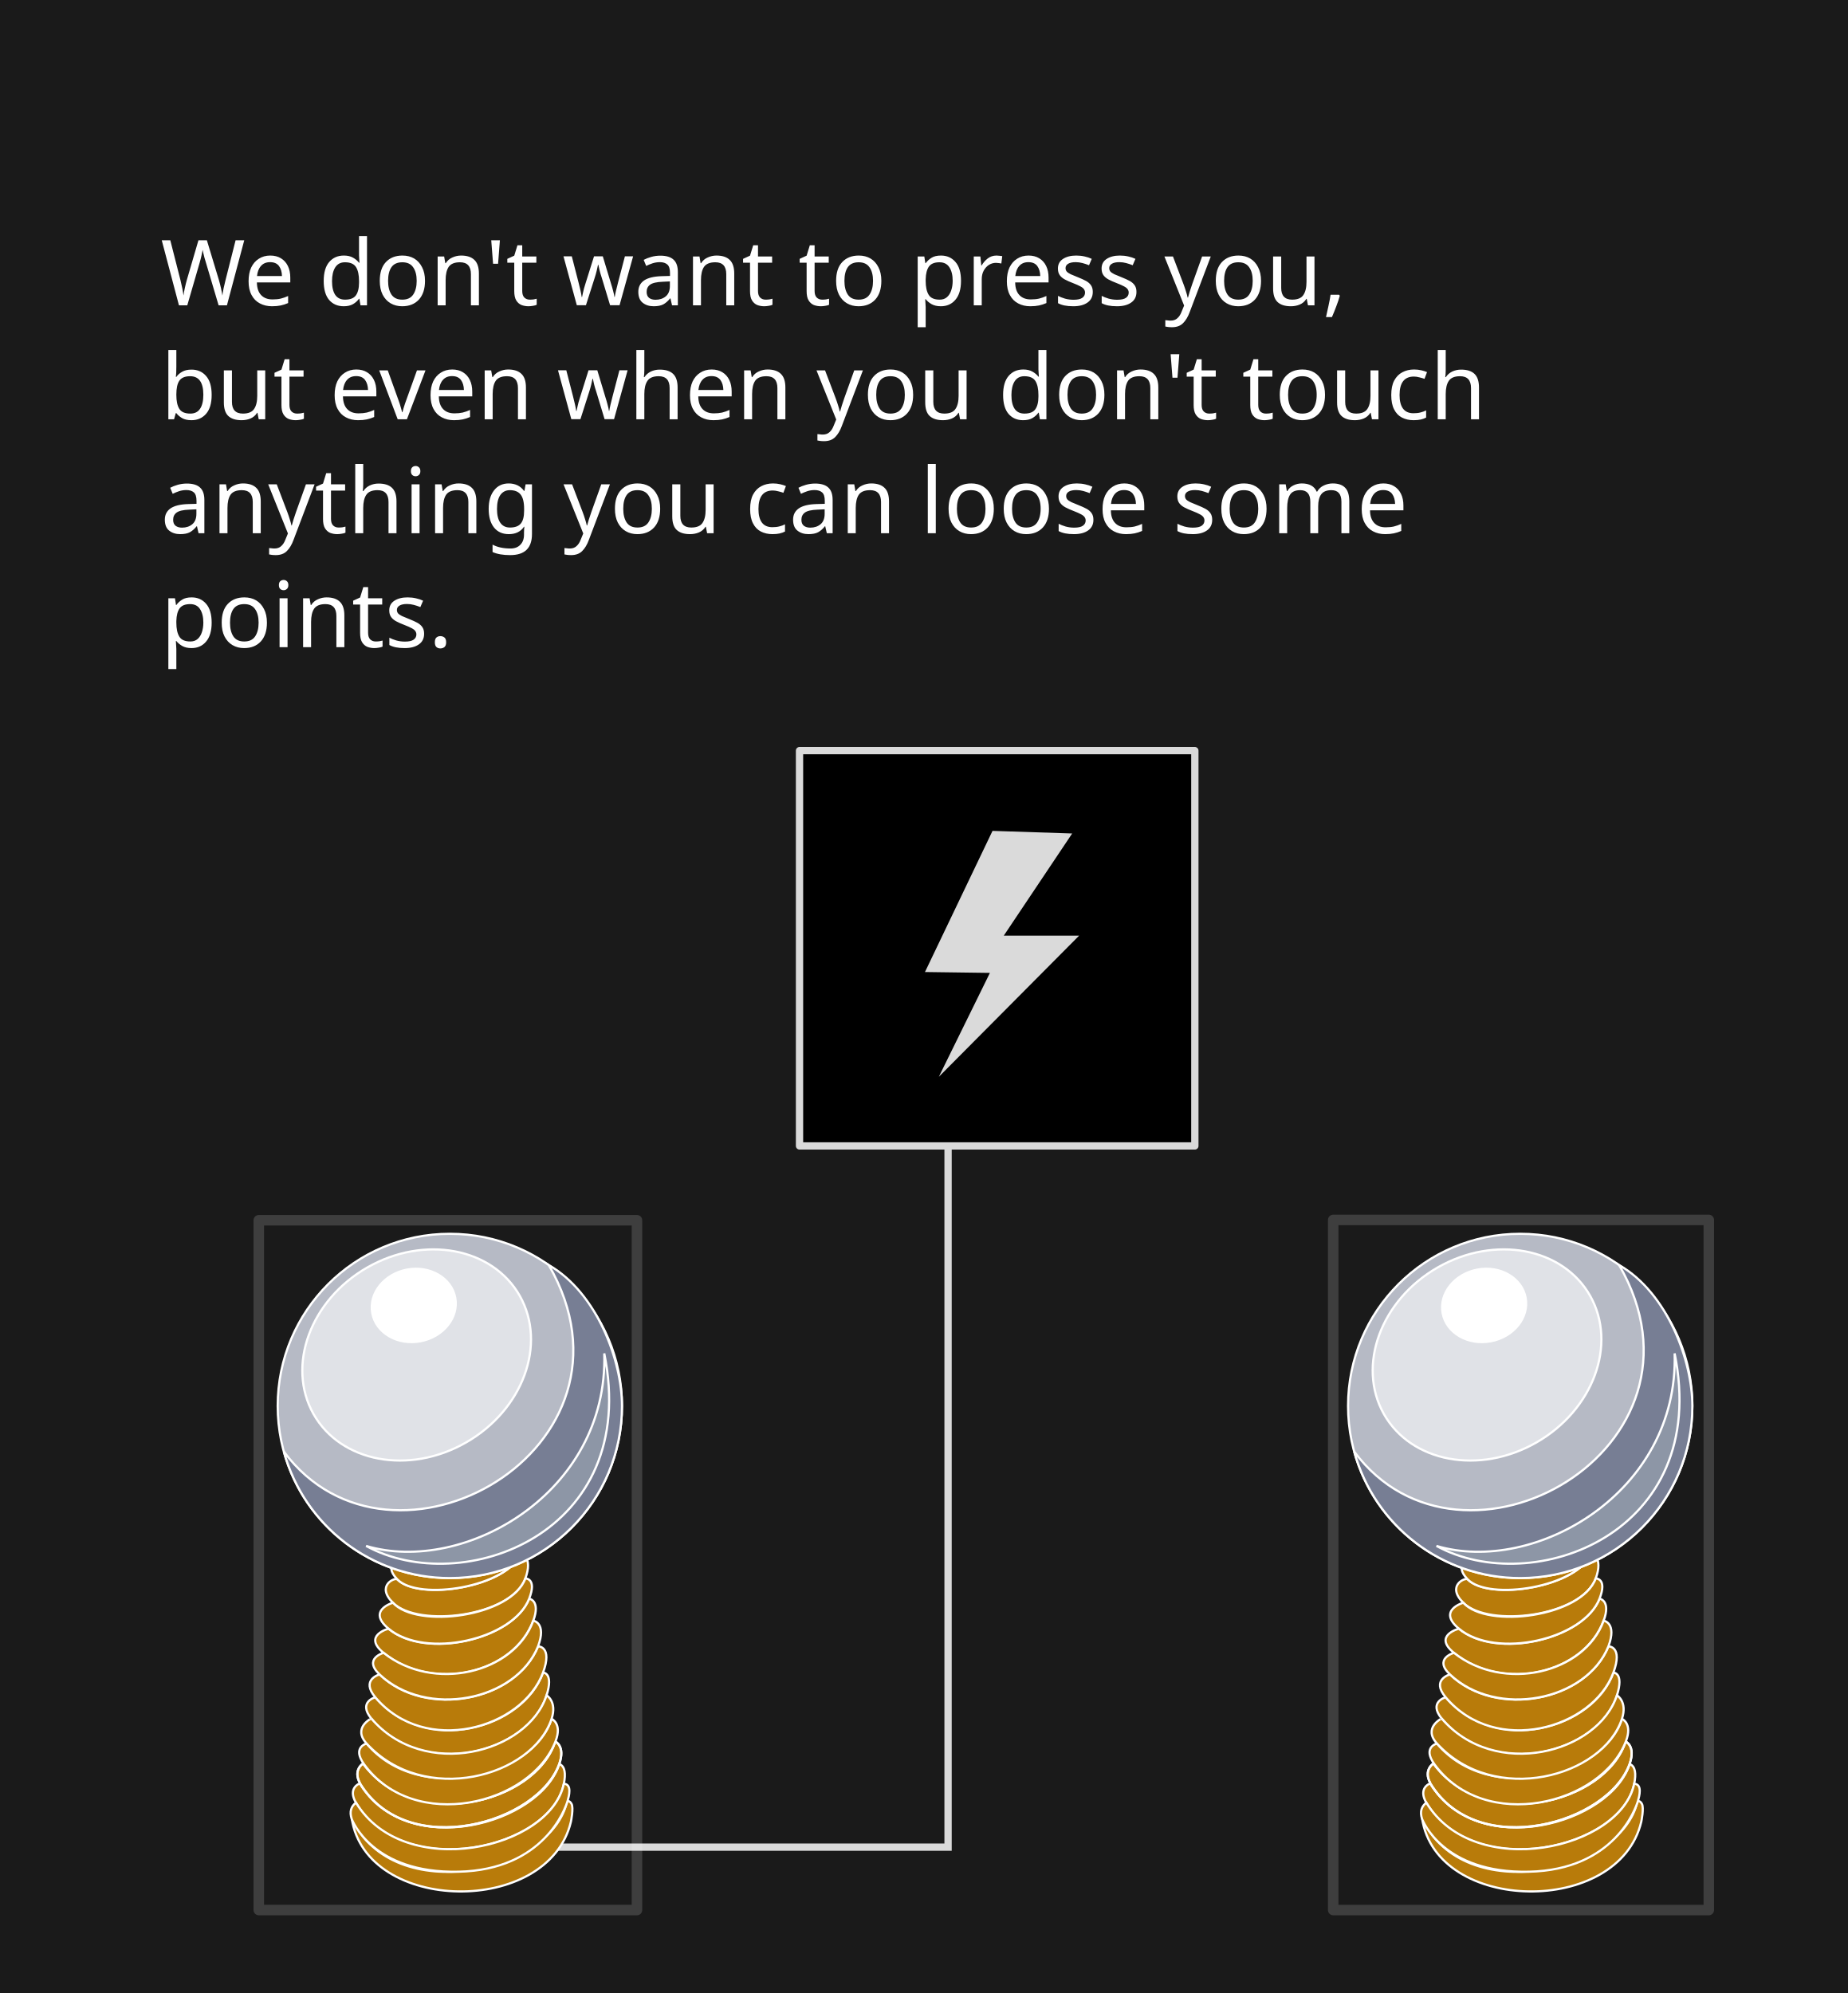
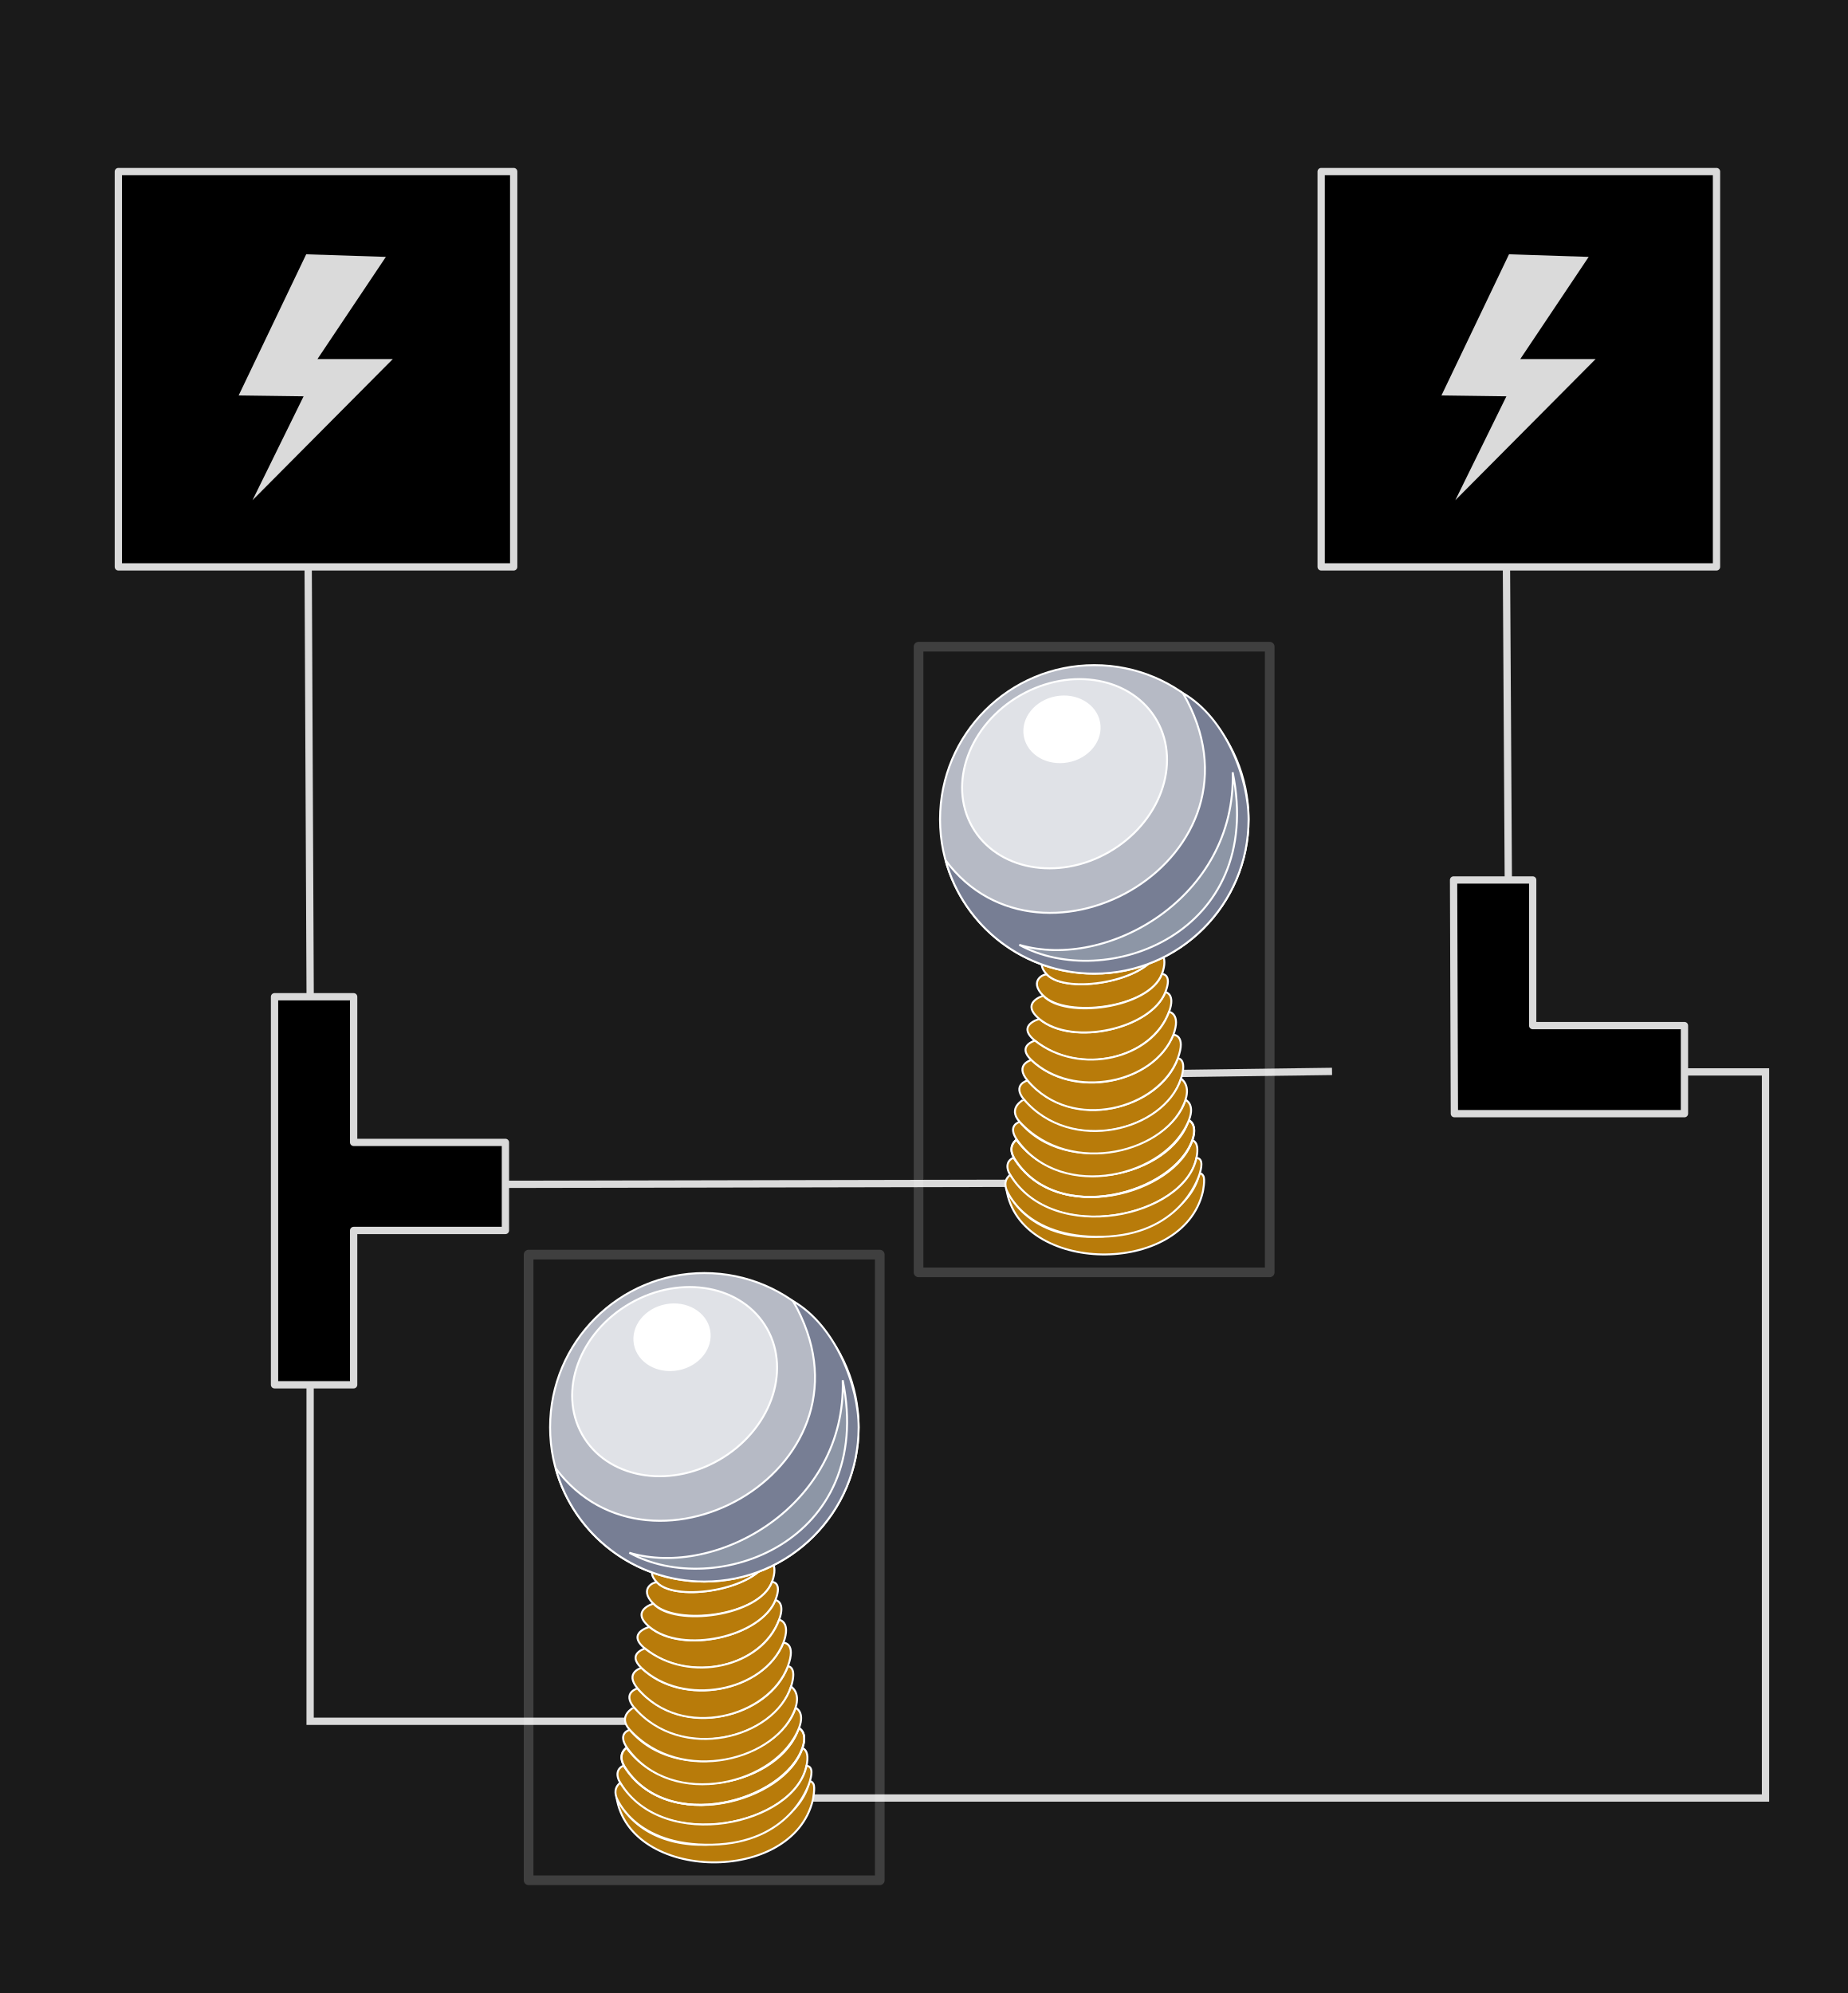
- <svg xmlns="http://www.w3.org/2000/svg" width="253.385" height="273.296" viewBox="0 0 253.385 273.296" id="svg2" version="1.1">
-   <defs id="defs4">
-     <pattern y="0" x="0" height="6" width="6" patternUnits="userSpaceOnUse" id="EMFhbasepattern" />
-   </defs>
-   <g id="background">
-     <rect style="color:#000000;clip-rule:nonzero;display:inline;overflow:visible;visibility:visible;opacity:1;isolation:auto;mix-blend-mode:normal;color-interpolation:sRGB;color-interpolation-filters:linearRGB;solid-color:#000000;solid-opacity:1;fill:#1a1a1a;fill-opacity:1;fill-rule:nonzero;stroke:none;stroke-width:1.459px;stroke-linecap:butt;stroke-linejoin:miter;stroke-miterlimit:4;stroke-dasharray:none;stroke-dashoffset:0;stroke-opacity:1;color-rendering:auto;image-rendering:auto;shape-rendering:auto;text-rendering:auto;enable-background:accumulate" id="rect4145" width="253.764" height="273.719" x="-0.009" y="-0.078" />
+ <svg xmlns="http://www.w3.org/2000/svg" width="253.385" height="273.296" viewBox="0 0 253.385 273.296" preserveAspectRation="xMidYMid meet" id="svg2" version="1.1">
+   <defs id="defs4" />
+   <g id="layer2">
+     <rect style="color:#000000;clip-rule:nonzero;display:inline;overflow:visible;visibility:visible;opacity:1;isolation:auto;mix-blend-mode:normal;color-interpolation:sRGB;color-interpolation-filters:linearRGB;solid-color:#000000;solid-opacity:1;fill:#1a1a1a;fill-opacity:1;fill-rule:nonzero;stroke:none;stroke-width:1.459px;stroke-linecap:butt;stroke-linejoin:miter;stroke-miterlimit:4;stroke-dasharray:none;stroke-dashoffset:0;stroke-opacity:1;color-rendering:auto;image-rendering:auto;shape-rendering:auto;text-rendering:auto;enable-background:accumulate" id="rect4145" width="253.764" height="273.719" x="-0.094" y="-0.371" />
  </g>
-   <g id="powerlines" powerlines="" transform="translate(0,2)" style="display:inline">
-     <path style="fill:none;fill-rule:evenodd;stroke:#dadada;stroke-width:1px;stroke-linecap:butt;stroke-linejoin:miter;stroke-opacity:1" d="m 75,251.296 55,0 0,-100" id="path4320" />
+   <g transform="translate(-40.68119,12.06823)" id="powerlines">
+     <path style="fill:none;fill-rule:evenodd;stroke:#dadada;stroke-width:1;stroke-linecap:butt;stroke-linejoin:round;stroke-miterlimit:4;stroke-dasharray:none;stroke-opacity:1" d="M 247.228,62.54 L 247.526,112.336" id="path4173" />
+     <path id="path3380" d="M 106.306,150.343 L 179.928,150.194" style="fill:none;fill-rule:evenodd;stroke:#dadada;stroke-width:1;stroke-linecap:butt;stroke-linejoin:round;stroke-miterlimit:4;stroke-dasharray:none;stroke-opacity:1" />
+     <path style="fill:none;fill-rule:evenodd;stroke:#dadada;stroke-width:1;stroke-linecap:butt;stroke-linejoin:round;stroke-miterlimit:4;stroke-dasharray:none;stroke-opacity:1" d="M 223.33,134.852 L 200.854,135.15" id="path3382" />
+     <path id="path3428" d="M 82.93,63.803 L 83.228,128.134" style="fill:none;fill-rule:evenodd;stroke:#dadada;stroke-width:1;stroke-linecap:butt;stroke-linejoin:round;stroke-miterlimit:4;stroke-dasharray:none;stroke-opacity:1" />
+     <path style="fill:none;fill-rule:evenodd;stroke:#dadada;stroke-width:1px;stroke-linecap:butt;stroke-linejoin:miter;stroke-opacity:1" d="M 268.245,134.921 L 282.77,134.921 L 282.77,234.49 L 146.779,234.49" id="path4255" />
+     <path style="fill:none;fill-rule:evenodd;stroke:#dadada;stroke-width:1px;stroke-linecap:butt;stroke-linejoin:miter;stroke-opacity:1" d="M 83.205,173.866 L 83.205,223.967 L 127.623,223.967" id="path4264" />
  </g>
-   <g transform="translate(114.5869,48.403)" id="generators">
-     <rect y="54.528" x="-4.956" height="54.208" width="54.208" id="rect4209" style="opacity:1;fill:#000000;fill-opacity:1;stroke:#dadada;stroke-width:1;stroke-linejoin:round;stroke-miterlimit:4;stroke-dasharray:none;stroke-dashoffset:0;stroke-opacity:1" />
+   <g transform="translate(120.5585,34.16972)" id="generators">
+     <rect y="-10.643" x="-104.329" height="54.209" width="54.209" id="rect4209" style="opacity:1;fill:#000000;fill-opacity:1;stroke:#dadada;stroke-width:1;stroke-linejoin:round;stroke-miterlimit:4;stroke-dasharray:none;stroke-dashoffset:0;stroke-opacity:1" />
+     <rect style="opacity:1;fill:#000000;fill-opacity:1;stroke:#dadada;stroke-width:1;stroke-linejoin:round;stroke-miterlimit:4;stroke-dasharray:none;stroke-dashoffset:0;stroke-opacity:1" id="rect4210" width="54.209" height="54.209" x="60.602" y="-10.643" />
  </g>
-   <g transform="translate(-85.73159,24.27616)" id="switches" />
-   <g id="decorations" style="display:inline">
-     <path style="fill:#dadada;fill-opacity:1;fill-rule:evenodd;stroke:none;stroke-width:1;stroke-linecap:butt;stroke-linejoin:miter;stroke-miterlimit:4;stroke-dasharray:none;stroke-opacity:1" d="m 136.094,113.937 10.925,0.356 -9.381,14.012 10.331,0 -19.237,19.356 7.006,-14.25 -8.906,-0.119 z" id="path4159" />
-     <g id="g4222" transform="matrix(0.4539065,0,0,0.4539065,85.38591,106.6635)" style="stroke:#ffffff;stroke-width:0.661;stroke-miterlimit:4;stroke-dasharray:none;stroke-opacity:1">
-       <path style="fill:#b87b0a;fill-opacity:1;fill-rule:evenodd;stroke:#ffffff;stroke-width:0.661;stroke-linecap:butt;stroke-linejoin:miter;stroke-miterlimit:4;stroke-dasharray:none;stroke-opacity:1" d="m 241.495,314.36 c 12.636,27.178 60.536,16.32 65.002,-5.122 0,0 0.677,-0.508 1.376,0.699 0.72,1.228 -0.169,5.419 -0.169,5.419 -6.773,28.723 -61.891,27.792 -66.209,-0.995 z" id="path4160" />
-       <path style="fill:#b87b0a;fill-opacity:1;fill-rule:evenodd;stroke:#ffffff;stroke-width:0.661;stroke-linecap:butt;stroke-linejoin:miter;stroke-miterlimit:4;stroke-dasharray:none;stroke-opacity:1" d="m 305.566,303.904 c 0.614,-3.027 0.402,-5.271 -1.397,-6.011 -5.609,18.055 -45.762,29.464 -60.24,5.884 -2.159,0.953 -2.815,3.048 -1.164,5.842 14.351,24.172 58.801,13.928 62.801,-5.715 z" id="path4162" />
-       <path style="fill:#b87b0a;fill-opacity:1;fill-rule:evenodd;stroke:#ffffff;stroke-width:0.661;stroke-miterlimit:4;stroke-dasharray:none;stroke-opacity:1" d="m 243.993,303.819 c 14.414,23.537 53.996,11.938 60.219,-5.99 1.863,-5.397 -1.249,-6.71 -1.249,-6.71 -6.117,18.88 -42.608,27.622 -58.06,6.646 0,0 -3.133,1.968 -0.931,5.948 z" id="path4164" />
-       <path style="fill:none;stroke:#ffffff;stroke-width:0.661;stroke-linecap:butt;stroke-linejoin:miter;stroke-miterlimit:4;stroke-dasharray:none;stroke-opacity:1" d="m 243.993,303.819 c 14.414,23.537 53.996,11.938 60.219,-5.99 1.863,-5.397 -1.249,-6.71 -1.249,-6.71 -6.117,18.88 -42.608,27.622 -58.06,6.646 0,0 -3.133,1.968 -0.931,5.948" id="path4166-9" />
-       <path style="fill:#b87b0a;fill-opacity:1;fill-rule:evenodd;stroke:#ffffff;stroke-width:0.661;stroke-linecap:butt;stroke-linejoin:miter;stroke-miterlimit:4;stroke-dasharray:none;stroke-opacity:1" d="m 253.92,249.21 c 7.684,7.662 35.771,4.212 40.026,-7.345 2.392,-6.519 -1.291,-7.705 -1.291,-7.705 -4.043,10.372 -30.903,14.605 -37.401,7.98 -0.72,-0.635 -6.54,1.863 -1.333,7.07 z" id="path4168" />
-       <path style="fill:#b87b0a;fill-opacity:1;fill-rule:evenodd;stroke:#ffffff;stroke-width:0.661;stroke-linecap:butt;stroke-linejoin:miter;stroke-miterlimit:4;stroke-dasharray:none;stroke-opacity:1" d="m 245.983,291.733 c 15.727,18.796 50.419,10.012 55.88,-7.451 0,0 3.281,1.376 1.206,6.752 -7.408,19.177 -42.693,27.876 -57.869,6.943 -3.704,-5.122 0.783,-6.244 0.783,-6.244 z" id="path4170" />
-       <path style="fill:#b87b0a;fill-opacity:1;fill-rule:evenodd;stroke:#ffffff;stroke-width:0.661;stroke-linecap:butt;stroke-linejoin:miter;stroke-miterlimit:4;stroke-dasharray:none;stroke-opacity:1" d="m 247.358,284.134 c 15.473,18.965 47.519,10.562 53.001,-6.964 2.18,-6.921 -1.079,-6.858 -1.079,-6.858 -6.138,17.018 -35.369,25.167 -50.673,7.45 0,0 -5.27,1.418 -1.249,6.371 z" id="path4172" />
-       <path style="fill:#b87b0a;fill-opacity:1;fill-rule:evenodd;stroke:#ffffff;stroke-width:0.661;stroke-linecap:butt;stroke-linejoin:miter;stroke-miterlimit:4;stroke-dasharray:none;stroke-opacity:1" d="m 251.105,264.344 c 14.986,12.171 39.37,6.138 45.233,-9.716 2.265,-6.16 -1.249,-6.646 -1.249,-6.646 -4.847,12.319 -31.305,18.479 -42.481,9.059 0,0 -7.937,2.074 -1.503,7.303 z" id="path4174" />
-       <path style="fill:#b87b0a;fill-opacity:1;fill-rule:evenodd;stroke:#ffffff;stroke-width:0.661;stroke-linecap:butt;stroke-linejoin:miter;stroke-miterlimit:4;stroke-dasharray:none;stroke-opacity:1" d="m 292.655,234.16 c -4.043,10.372 -30.924,14.626 -37.401,7.98 -4.657,-4.763 1.164,-6.308 1.164,-6.308 6.731,9.313 30.903,5.016 36.237,-1.672 z" id="path4176" />
-       <path style="fill:#b87b0a;fill-opacity:1;fill-rule:evenodd;stroke:#ffffff;stroke-width:0.661;stroke-linecap:butt;stroke-linejoin:miter;stroke-miterlimit:4;stroke-dasharray:none;stroke-opacity:1" d="m 242.765,309.598 c 14.647,24.024 58.758,14.034 62.801,-5.715 2.582,0.169 1.503,3.873 1.143,5.165 -0.677,2.37 -7.154,20.849 -32.935,21.42 -26.099,0.572 -32.131,-15.621 -32.279,-15.896 -0.783,-2.328 -0.127,-3.873 1.27,-4.974 z" id="path4178" />
-       <path style="fill:#b87b0a;fill-opacity:1;fill-rule:evenodd;stroke:#ffffff;stroke-width:0.661;stroke-linecap:butt;stroke-linejoin:miter;stroke-miterlimit:4;stroke-dasharray:none;stroke-opacity:1" d="m 301.862,284.283 c 1.736,-5.228 -1.503,-7.112 -1.503,-7.112 -5.736,17.441 -36.914,25.739 -52.98,6.985 0.021,0.042 -5.736,2.836 -1.397,7.578 17.42,19.071 50.101,10.033 55.88,-7.451 z" id="path4180" />
-       <path style="fill:#b87b0a;fill-opacity:1;fill-rule:evenodd;stroke:#ffffff;stroke-width:0.661;stroke-linecap:butt;stroke-linejoin:miter;stroke-miterlimit:4;stroke-dasharray:none;stroke-opacity:1" d="m 248.607,277.763 c 15.092,17.907 44.365,9.504 50.673,-7.45 2.963,-8.001 -1.503,-7.938 -1.503,-7.938 -6.689,16.552 -33.866,21.971 -47.879,8.488 0,0 -5.8,1.566 -1.291,6.9 z" id="path4182" />
-       <path style="fill:#b87b0a;fill-opacity:1;fill-rule:evenodd;stroke:#ffffff;stroke-width:0.661;stroke-linecap:butt;stroke-linejoin:miter;stroke-miterlimit:4;stroke-dasharray:none;stroke-opacity:1" d="m 251.105,264.344 c 15.113,12.001 39.476,6.181 45.233,-9.716 0,0 4.106,0.593 1.439,7.747 -6.689,16.552 -33.761,21.865 -47.879,8.488 -5.038,-4.763 1.206,-6.519 1.206,-6.519 z" id="path4184" />
-       <path style="fill:#b87b0a;fill-opacity:1;fill-rule:evenodd;stroke:#ffffff;stroke-width:0.661;stroke-linecap:butt;stroke-linejoin:miter;stroke-miterlimit:4;stroke-dasharray:none;stroke-opacity:1" d="m 252.608,257.041 c 11.261,9.335 37.613,3.26 42.481,-9.059 2.434,-6.16 -1.143,-6.117 -1.143,-6.117 -4.233,11.557 -32.681,15.346 -40.026,7.345 0,0 -7.98,2.286 -1.312,7.832 z" id="path4186" />
-       <path style="fill:#b6bac5;fill-opacity:1;fill-rule:nonzero;stroke:#ffffff;stroke-width:0.661;stroke-linecap:butt;stroke-linejoin:miter;stroke-miterlimit:4;stroke-dasharray:none;stroke-opacity:1" d="m 323.134,189.753 c 0,28.723 -23.283,52.006 -52.006,52.006 -28.723,0 -52.006,-23.283 -52.006,-52.006 0,-28.723 23.283,-52.006 52.006,-52.006 28.723,0 52.006,23.283 52.006,52.006 z" id="path4188" />
-       <path style="fill:#e0e2e7;fill-opacity:1;fill-rule:nonzero;stroke:#ffffff;stroke-width:0.661;stroke-linecap:butt;stroke-linejoin:miter;stroke-miterlimit:4;stroke-dasharray:none;stroke-opacity:1" d="m 275.997,200.802 c -17.209,9.842 -37.825,5.99 -46.058,-8.615 -8.213,-14.605 -0.931,-34.438 16.277,-44.28 17.208,-9.842 37.824,-5.99 46.058,8.615 8.213,14.605 0.931,34.438 -16.277,44.28 z" id="path4190" />
-       <path style="fill:#ffffff;fill-opacity:1;fill-rule:nonzero;stroke:#ffffff;stroke-width:0.661;stroke-linecap:butt;stroke-linejoin:miter;stroke-miterlimit:4;stroke-dasharray:none;stroke-opacity:1" d="m 262.239,170.216 c -6.9,1.291 -13.42,-2.498 -14.541,-8.488 -1.122,-5.969 3.598,-11.874 10.52,-13.166 6.9,-1.291 13.42,2.519 14.541,8.488 1.122,5.99 -3.598,11.874 -10.52,13.166 z" id="path4192" />
-       <path style="fill:#777e94;fill-opacity:1;fill-rule:evenodd;stroke:#ffffff;stroke-width:0.661;stroke-linecap:butt;stroke-linejoin:miter;stroke-miterlimit:4;stroke-dasharray:none;stroke-opacity:1" d="m 301.037,147.208 c 31.834,55.372 -47.434,100.245 -80.052,56.345 6.202,22.564 26.733,38.206 50.144,38.206 28.723,0 52.006,-23.283 52.006,-52.006 0,-13.504 -7.472,-34.099 -22.098,-42.545 z" id="path4194" />
-       <path style="fill:#8d96a6;fill-opacity:1;fill-rule:evenodd;stroke:#ffffff;stroke-width:0.661;stroke-linecap:butt;stroke-linejoin:miter;stroke-miterlimit:4;stroke-dasharray:none;stroke-opacity:1" d="m 317.779,173.878 c 1.27,42.206 -42.439,66.971 -71.945,58.166 28.935,15.938 83.015,-3.556 71.945,-58.166 z" id="path4196" />
+   <g id="switches">
+     <path style="fill:#000000;fill-opacity:1;fill-rule:evenodd;stroke:#dadada;stroke-width:1;stroke-linecap:butt;stroke-linejoin:round;stroke-miterlimit:4;stroke-dasharray:none;stroke-opacity:1" d="M 199.316,120.667 L 210.164,120.667 L 210.164,140.637 L 230.974,140.637 L 230.974,152.714 L 199.427,152.714 Z" id="path4234" />
+     <path id="path4148-3-4" d="M 37.644,136.683 L 48.492,136.683 L 48.492,156.654 L 69.303,156.654 L 69.303,168.73 L 48.492,168.73 L 48.492,189.893 L 37.644,189.893 Z" style="fill:#000000;fill-opacity:1;fill-rule:evenodd;stroke:#dadada;stroke-width:1;stroke-linecap:butt;stroke-linejoin:round;stroke-miterlimit:4;stroke-dasharray:none;stroke-opacity:1" />
+   </g>
+   <g id="layer1">
+     <g transform="matrix(0.4067321,0,0,0.4067321,39.77584,35.18327)" id="g4243-6" style="stroke:#ffffff;stroke-width:0.661;stroke-miterlimit:4;stroke-dasharray:none;stroke-opacity:1">
+       <path id="path4245-3" d="M 241.495,314.36 C 254.132,341.538 302.032,330.68 306.498,309.238 C 306.498,309.238 307.175,308.73 307.874,309.936 C 308.593,311.164 307.704,315.355 307.704,315.355 C 300.931,344.078 245.813,343.147 241.495,314.36 Z" style="fill:#b87b0a;fill-opacity:1;fill-rule:evenodd;stroke:#ffffff;stroke-width:0.661;stroke-linecap:butt;stroke-linejoin:miter;stroke-miterlimit:4;stroke-dasharray:none;stroke-opacity:1" />
+       <path id="path4247-5" d="M 305.566,303.904 C 306.18,300.877 305.969,298.634 304.169,297.893 C 298.56,315.948 258.407,327.356 243.929,303.777 C 241.771,304.73 241.114,306.825 242.765,309.619 C 257.116,333.791 301.566,323.546 305.566,303.904 Z" style="fill:#b87b0a;fill-opacity:1;fill-rule:evenodd;stroke:#ffffff;stroke-width:0.661;stroke-linecap:butt;stroke-linejoin:miter;stroke-miterlimit:4;stroke-dasharray:none;stroke-opacity:1" />
+       <path id="path4249-3" d="M 243.993,303.819 C 258.407,327.356 297.989,315.757 304.212,297.829 C 306.074,292.432 302.963,291.119 302.963,291.119 C 296.846,310 260.355,318.742 244.903,297.766 C 244.903,297.766 241.771,299.734 243.972,303.714 Z" style="fill:#b87b0a;fill-opacity:1;fill-rule:evenodd;stroke:#ffffff;stroke-width:0.661;stroke-miterlimit:4;stroke-dasharray:none;stroke-opacity:1" />
+       <path id="path4251-55" d="M 243.993,303.819 C 258.407,327.356 297.989,315.757 304.212,297.829 C 306.074,292.432 302.963,291.119 302.963,291.119 C 296.846,310 260.355,318.742 244.903,297.766 C 244.903,297.766 241.771,299.734 243.972,303.714" style="fill:none;stroke:#ffffff;stroke-width:0.661;stroke-linecap:butt;stroke-linejoin:miter;stroke-miterlimit:4;stroke-dasharray:none;stroke-opacity:1" />
+       <path id="path4253-0" d="M 253.92,249.21 C 261.604,256.872 289.691,253.422 293.946,241.865 C 296.338,235.346 292.655,234.16 292.655,234.16 C 288.612,244.532 261.752,248.765 255.254,242.14 C 254.534,241.505 248.713,244.003 253.92,249.21 Z" style="fill:#b87b0a;fill-opacity:1;fill-rule:evenodd;stroke:#ffffff;stroke-width:0.661;stroke-linecap:butt;stroke-linejoin:miter;stroke-miterlimit:4;stroke-dasharray:none;stroke-opacity:1" />
+       <path id="path4255-3" d="M 245.983,291.733 C 261.709,310.529 296.401,301.745 301.862,284.283 C 301.862,284.283 305.143,285.658 303.069,291.035 C 295.66,310.211 260.376,318.911 245.199,297.977 C 241.495,292.855 245.983,291.733 245.983,291.733 Z" style="fill:#b87b0a;fill-opacity:1;fill-rule:evenodd;stroke:#ffffff;stroke-width:0.661;stroke-linecap:butt;stroke-linejoin:miter;stroke-miterlimit:4;stroke-dasharray:none;stroke-opacity:1" />
+       <path id="path4257-3" d="M 247.358,284.134 C 262.831,303.1 294.877,294.697 300.359,277.171 C 302.54,270.249 299.28,270.313 299.28,270.313 C 293.142,287.331 263.911,295.48 248.607,277.763 C 248.607,277.763 243.337,279.181 247.358,284.134 Z" style="fill:#b87b0a;fill-opacity:1;fill-rule:evenodd;stroke:#ffffff;stroke-width:0.661;stroke-linecap:butt;stroke-linejoin:miter;stroke-miterlimit:4;stroke-dasharray:none;stroke-opacity:1" />
+       <path id="path4259-41" d="M 251.105,264.344 C 266.091,276.514 290.475,270.482 296.338,254.628 C 298.603,248.469 295.089,247.982 295.089,247.982 C 290.242,260.301 263.784,266.461 252.608,257.041 C 252.608,257.041 244.67,259.116 251.105,264.344 Z" style="fill:#b87b0a;fill-opacity:1;fill-rule:evenodd;stroke:#ffffff;stroke-width:0.661;stroke-linecap:butt;stroke-linejoin:miter;stroke-miterlimit:4;stroke-dasharray:none;stroke-opacity:1" />
+       <path id="path4261-4" d="M 292.655,234.16 C 288.612,244.532 261.731,248.786 255.254,242.14 C 250.597,237.378 256.418,235.832 256.418,235.832 C 263.149,245.146 287.321,240.849 292.655,234.16 Z" style="fill:#b87b0a;fill-opacity:1;fill-rule:evenodd;stroke:#ffffff;stroke-width:0.661;stroke-linecap:butt;stroke-linejoin:miter;stroke-miterlimit:4;stroke-dasharray:none;stroke-opacity:1" />
+       <path id="path4263-5" d="M 242.765,309.598 C 257.413,333.622 301.524,323.631 305.566,303.883 C 308.149,304.052 307.069,307.756 306.709,309.048 C 306.032,311.418 299.555,329.896 273.774,330.468 C 247.676,331.039 241.644,314.847 241.495,314.572 C 240.712,312.243 241.368,310.698 242.765,309.598 Z" style="fill:#b87b0a;fill-opacity:1;fill-rule:evenodd;stroke:#ffffff;stroke-width:0.661;stroke-linecap:butt;stroke-linejoin:miter;stroke-miterlimit:4;stroke-dasharray:none;stroke-opacity:1" />
+       <path id="path4265-2" d="M 301.862,284.283 C 303.598,279.054 300.359,277.171 300.359,277.171 C 294.623,294.612 263.445,302.909 247.38,284.156 C 247.401,284.198 241.644,286.992 245.983,291.733 C 263.403,310.804 296.084,301.766 301.862,284.283 Z" style="fill:#b87b0a;fill-opacity:1;fill-rule:evenodd;stroke:#ffffff;stroke-width:0.661;stroke-linecap:butt;stroke-linejoin:miter;stroke-miterlimit:4;stroke-dasharray:none;stroke-opacity:1" />
+       <path id="path4267-3" d="M 248.607,277.763 C 263.699,295.67 292.972,287.267 299.28,270.313 C 302.243,262.312 297.777,262.375 297.777,262.375 C 291.088,278.927 263.911,284.346 249.898,270.863 C 249.898,270.863 244.099,272.429 248.607,277.763 Z" style="fill:#b87b0a;fill-opacity:1;fill-rule:evenodd;stroke:#ffffff;stroke-width:0.661;stroke-linecap:butt;stroke-linejoin:miter;stroke-miterlimit:4;stroke-dasharray:none;stroke-opacity:1" />
+       <path id="path4269-7" d="M 251.105,264.344 C 266.218,276.345 290.58,270.525 296.338,254.628 C 296.338,254.628 300.444,255.221 297.777,262.375 C 291.088,278.927 264.017,284.24 249.898,270.863 C 244.861,266.101 251.105,264.344 251.105,264.344 Z" style="fill:#b87b0a;fill-opacity:1;fill-rule:evenodd;stroke:#ffffff;stroke-width:0.661;stroke-linecap:butt;stroke-linejoin:miter;stroke-miterlimit:4;stroke-dasharray:none;stroke-opacity:1" />
+       <path id="path4271-5" d="M 252.608,257.041 C 263.868,266.376 290.221,260.301 295.089,247.982 C 297.523,241.823 293.946,241.865 293.946,241.865 C 289.713,253.422 261.265,257.211 253.92,249.21 C 253.92,249.21 245.94,251.496 252.608,257.041 Z" style="fill:#b87b0a;fill-opacity:1;fill-rule:evenodd;stroke:#ffffff;stroke-width:0.661;stroke-linecap:butt;stroke-linejoin:miter;stroke-miterlimit:4;stroke-dasharray:none;stroke-opacity:1" />
+       <path id="path4273-3" d="M 323.134,189.753 C 323.134,218.476 299.851,241.759 271.129,241.759 C 242.406,241.759 219.122,218.476 219.122,189.753 C 219.122,161.03 242.406,137.747 271.129,137.747 C 299.851,137.747 323.134,161.03 323.134,189.753 Z" style="fill:#b6bac5;fill-opacity:1;fill-rule:nonzero;stroke:#ffffff;stroke-width:0.661;stroke-linecap:butt;stroke-linejoin:miter;stroke-miterlimit:4;stroke-dasharray:none;stroke-opacity:1" />
+       <path id="path4275-7" d="M 275.997,200.802 C 258.788,210.644 238.172,206.792 229.938,192.187 C 221.726,177.582 229.007,157.749 246.215,147.907 C 263.424,138.064 284.04,141.917 292.274,156.522 C 300.486,171.126 293.205,190.96 275.997,200.802 Z" style="fill:#e0e2e7;fill-opacity:1;fill-rule:nonzero;stroke:#ffffff;stroke-width:0.661;stroke-linecap:butt;stroke-linejoin:miter;stroke-miterlimit:4;stroke-dasharray:none;stroke-opacity:1" />
+       <path id="path4277-3" d="M 262.239,170.216 C 255.338,171.507 248.819,167.719 247.697,161.729 C 246.575,155.76 251.295,149.854 258.217,148.563 C 265.117,147.272 271.637,151.082 272.758,157.051 C 273.88,163.041 269.16,168.925 262.239,170.216 Z" style="fill:#ffffff;fill-opacity:1;fill-rule:nonzero;stroke:#ffffff;stroke-width:0.661;stroke-linecap:butt;stroke-linejoin:miter;stroke-miterlimit:4;stroke-dasharray:none;stroke-opacity:1" />
+       <path id="path4279-2" d="M 301.037,147.208 C 332.871,202.58 253.603,247.453 220.985,203.553 C 227.187,226.117 247.718,241.759 271.129,241.759 C 299.851,241.759 323.134,218.476 323.134,189.753 C 323.134,176.249 315.663,155.654 301.037,147.208 Z" style="fill:#777e94;fill-opacity:1;fill-rule:evenodd;stroke:#ffffff;stroke-width:0.661;stroke-linecap:butt;stroke-linejoin:miter;stroke-miterlimit:4;stroke-dasharray:none;stroke-opacity:1" />
+       <path id="path4281-5" d="M 317.779,173.878 C 319.049,216.084 275.341,240.849 245.834,232.044 C 274.769,247.982 328.849,228.488 317.779,173.878 Z" style="fill:#8d96a6;fill-opacity:1;fill-rule:evenodd;stroke:#ffffff;stroke-width:0.661;stroke-linecap:butt;stroke-linejoin:miter;stroke-miterlimit:4;stroke-dasharray:none;stroke-opacity:1" />
    </g>
-     <g transform="matrix(0.4539065,0,0,0.4539065,-61.38435,106.6635)" id="g4243" style="stroke:#ffffff;stroke-width:0.661;stroke-miterlimit:4;stroke-dasharray:none;stroke-opacity:1">
-       <path id="path4245" d="m 241.495,314.36 c 12.636,27.178 60.536,16.32 65.002,-5.122 0,0 0.677,-0.508 1.376,0.699 0.72,1.228 -0.169,5.419 -0.169,5.419 -6.773,28.723 -61.891,27.792 -66.209,-0.995 z" style="fill:#b87b0a;fill-opacity:1;fill-rule:evenodd;stroke:#ffffff;stroke-width:0.661;stroke-linecap:butt;stroke-linejoin:miter;stroke-miterlimit:4;stroke-dasharray:none;stroke-opacity:1" />
-       <path id="path4247" d="m 305.566,303.904 c 0.614,-3.027 0.402,-5.271 -1.397,-6.011 -5.609,18.055 -45.762,29.464 -60.24,5.884 -2.159,0.953 -2.815,3.048 -1.164,5.842 14.351,24.172 58.801,13.928 62.801,-5.715 z" style="fill:#b87b0a;fill-opacity:1;fill-rule:evenodd;stroke:#ffffff;stroke-width:0.661;stroke-linecap:butt;stroke-linejoin:miter;stroke-miterlimit:4;stroke-dasharray:none;stroke-opacity:1" />
-       <path id="path4249" d="m 243.993,303.819 c 14.414,23.537 53.996,11.938 60.219,-5.99 1.863,-5.397 -1.249,-6.71 -1.249,-6.71 -6.117,18.88 -42.608,27.622 -58.06,6.646 0,0 -3.133,1.968 -0.931,5.948 z" style="fill:#b87b0a;fill-opacity:1;fill-rule:evenodd;stroke:#ffffff;stroke-width:0.661;stroke-miterlimit:4;stroke-dasharray:none;stroke-opacity:1" />
-       <path id="path4251" d="m 243.993,303.819 c 14.414,23.537 53.996,11.938 60.219,-5.99 1.863,-5.397 -1.249,-6.71 -1.249,-6.71 -6.117,18.88 -42.608,27.622 -58.06,6.646 0,0 -3.133,1.968 -0.931,5.948" style="fill:none;stroke:#ffffff;stroke-width:0.661;stroke-linecap:butt;stroke-linejoin:miter;stroke-miterlimit:4;stroke-dasharray:none;stroke-opacity:1" />
-       <path id="path4253" d="m 253.92,249.21 c 7.684,7.662 35.771,4.212 40.026,-7.345 2.392,-6.519 -1.291,-7.705 -1.291,-7.705 -4.043,10.372 -30.903,14.605 -37.401,7.98 -0.72,-0.635 -6.54,1.863 -1.333,7.07 z" style="fill:#b87b0a;fill-opacity:1;fill-rule:evenodd;stroke:#ffffff;stroke-width:0.661;stroke-linecap:butt;stroke-linejoin:miter;stroke-miterlimit:4;stroke-dasharray:none;stroke-opacity:1" />
-       <path id="path4255" d="m 245.983,291.733 c 15.727,18.796 50.419,10.012 55.88,-7.451 0,0 3.281,1.376 1.206,6.752 -7.408,19.177 -42.693,27.876 -57.869,6.943 -3.704,-5.122 0.783,-6.244 0.783,-6.244 z" style="fill:#b87b0a;fill-opacity:1;fill-rule:evenodd;stroke:#ffffff;stroke-width:0.661;stroke-linecap:butt;stroke-linejoin:miter;stroke-miterlimit:4;stroke-dasharray:none;stroke-opacity:1" />
-       <path id="path4257" d="m 247.358,284.134 c 15.473,18.965 47.519,10.562 53.001,-6.964 2.18,-6.921 -1.079,-6.858 -1.079,-6.858 -6.138,17.018 -35.369,25.167 -50.673,7.45 0,0 -5.27,1.418 -1.249,6.371 z" style="fill:#b87b0a;fill-opacity:1;fill-rule:evenodd;stroke:#ffffff;stroke-width:0.661;stroke-linecap:butt;stroke-linejoin:miter;stroke-miterlimit:4;stroke-dasharray:none;stroke-opacity:1" />
-       <path id="path4259" d="m 251.105,264.344 c 14.986,12.171 39.37,6.138 45.233,-9.716 2.265,-6.16 -1.249,-6.646 -1.249,-6.646 -4.847,12.319 -31.305,18.479 -42.481,9.059 0,0 -7.937,2.074 -1.503,7.303 z" style="fill:#b87b0a;fill-opacity:1;fill-rule:evenodd;stroke:#ffffff;stroke-width:0.661;stroke-linecap:butt;stroke-linejoin:miter;stroke-miterlimit:4;stroke-dasharray:none;stroke-opacity:1" />
-       <path id="path4261" d="m 292.655,234.16 c -4.043,10.372 -30.924,14.626 -37.401,7.98 -4.657,-4.763 1.164,-6.308 1.164,-6.308 6.731,9.313 30.903,5.016 36.237,-1.672 z" style="fill:#b87b0a;fill-opacity:1;fill-rule:evenodd;stroke:#ffffff;stroke-width:0.661;stroke-linecap:butt;stroke-linejoin:miter;stroke-miterlimit:4;stroke-dasharray:none;stroke-opacity:1" />
-       <path id="path4263" d="m 242.765,309.598 c 14.647,24.024 58.758,14.034 62.801,-5.715 2.582,0.169 1.503,3.873 1.143,5.165 -0.677,2.37 -7.154,20.849 -32.935,21.42 -26.099,0.572 -32.131,-15.621 -32.279,-15.896 -0.783,-2.328 -0.127,-3.873 1.27,-4.974 z" style="fill:#b87b0a;fill-opacity:1;fill-rule:evenodd;stroke:#ffffff;stroke-width:0.661;stroke-linecap:butt;stroke-linejoin:miter;stroke-miterlimit:4;stroke-dasharray:none;stroke-opacity:1" />
-       <path id="path4265" d="m 301.862,284.283 c 1.736,-5.228 -1.503,-7.112 -1.503,-7.112 -5.736,17.441 -36.914,25.739 -52.98,6.985 0.021,0.042 -5.736,2.836 -1.397,7.578 17.42,19.071 50.101,10.033 55.88,-7.451 z" style="fill:#b87b0a;fill-opacity:1;fill-rule:evenodd;stroke:#ffffff;stroke-width:0.661;stroke-linecap:butt;stroke-linejoin:miter;stroke-miterlimit:4;stroke-dasharray:none;stroke-opacity:1" />
-       <path id="path4267" d="m 248.607,277.763 c 15.092,17.907 44.365,9.504 50.673,-7.45 2.963,-8.001 -1.503,-7.938 -1.503,-7.938 -6.689,16.552 -33.866,21.971 -47.879,8.488 0,0 -5.8,1.566 -1.291,6.9 z" style="fill:#b87b0a;fill-opacity:1;fill-rule:evenodd;stroke:#ffffff;stroke-width:0.661;stroke-linecap:butt;stroke-linejoin:miter;stroke-miterlimit:4;stroke-dasharray:none;stroke-opacity:1" />
-       <path id="path4269" d="m 251.105,264.344 c 15.113,12.001 39.476,6.181 45.233,-9.716 0,0 4.106,0.593 1.439,7.747 -6.689,16.552 -33.761,21.865 -47.879,8.488 -5.038,-4.763 1.206,-6.519 1.206,-6.519 z" style="fill:#b87b0a;fill-opacity:1;fill-rule:evenodd;stroke:#ffffff;stroke-width:0.661;stroke-linecap:butt;stroke-linejoin:miter;stroke-miterlimit:4;stroke-dasharray:none;stroke-opacity:1" />
-       <path id="path4271" d="m 252.608,257.041 c 11.261,9.335 37.613,3.26 42.481,-9.059 2.434,-6.16 -1.143,-6.117 -1.143,-6.117 -4.233,11.557 -32.681,15.346 -40.026,7.345 0,0 -7.98,2.286 -1.312,7.832 z" style="fill:#b87b0a;fill-opacity:1;fill-rule:evenodd;stroke:#ffffff;stroke-width:0.661;stroke-linecap:butt;stroke-linejoin:miter;stroke-miterlimit:4;stroke-dasharray:none;stroke-opacity:1" />
-       <path id="path4273" d="m 323.134,189.753 c 0,28.723 -23.283,52.006 -52.006,52.006 -28.723,0 -52.006,-23.283 -52.006,-52.006 0,-28.723 23.283,-52.006 52.006,-52.006 28.723,0 52.006,23.283 52.006,52.006 z" style="fill:#b6bac5;fill-opacity:1;fill-rule:nonzero;stroke:#ffffff;stroke-width:0.661;stroke-linecap:butt;stroke-linejoin:miter;stroke-miterlimit:4;stroke-dasharray:none;stroke-opacity:1" />
-       <path id="path4275" d="m 275.997,200.802 c -17.209,9.842 -37.825,5.99 -46.058,-8.615 -8.213,-14.605 -0.931,-34.438 16.277,-44.28 17.208,-9.842 37.824,-5.99 46.058,8.615 8.213,14.605 0.931,34.438 -16.277,44.28 z" style="fill:#e0e2e7;fill-opacity:1;fill-rule:nonzero;stroke:#ffffff;stroke-width:0.661;stroke-linecap:butt;stroke-linejoin:miter;stroke-miterlimit:4;stroke-dasharray:none;stroke-opacity:1" />
-       <path id="path4277" d="m 262.239,170.216 c -6.9,1.291 -13.42,-2.498 -14.541,-8.488 -1.122,-5.969 3.598,-11.874 10.52,-13.166 6.9,-1.291 13.42,2.519 14.541,8.488 1.122,5.99 -3.598,11.874 -10.52,13.166 z" style="fill:#ffffff;fill-opacity:1;fill-rule:nonzero;stroke:#ffffff;stroke-width:0.661;stroke-linecap:butt;stroke-linejoin:miter;stroke-miterlimit:4;stroke-dasharray:none;stroke-opacity:1" />
-       <path id="path4279" d="m 301.037,147.208 c 31.834,55.372 -47.434,100.245 -80.052,56.345 6.202,22.564 26.733,38.206 50.144,38.206 28.723,0 52.006,-23.283 52.006,-52.006 0,-13.504 -7.472,-34.099 -22.098,-42.545 z" style="fill:#777e94;fill-opacity:1;fill-rule:evenodd;stroke:#ffffff;stroke-width:0.661;stroke-linecap:butt;stroke-linejoin:miter;stroke-miterlimit:4;stroke-dasharray:none;stroke-opacity:1" />
-       <path id="path4281" d="m 317.779,173.878 c 1.27,42.206 -42.439,66.971 -71.945,58.166 28.935,15.938 83.015,-3.556 71.945,-58.166 z" style="fill:#8d96a6;fill-opacity:1;fill-rule:evenodd;stroke:#ffffff;stroke-width:0.661;stroke-linecap:butt;stroke-linejoin:miter;stroke-miterlimit:4;stroke-dasharray:none;stroke-opacity:1" />
+     <path id="path4191" d="M 41.986,34.871 L 52.911,35.227 L 43.53,49.239 L 53.861,49.239 L 34.624,68.595 L 41.63,54.345 L 32.724,54.227 Z" style="fill:#dadada;fill-opacity:1;fill-rule:evenodd;stroke:none;stroke-width:1;stroke-linecap:butt;stroke-linejoin:miter;stroke-miterlimit:4;stroke-dasharray:none;stroke-opacity:1" />
+     <path style="fill:#dadada;fill-opacity:1;fill-rule:evenodd;stroke:none;stroke-width:1;stroke-linecap:butt;stroke-linejoin:miter;stroke-miterlimit:4;stroke-dasharray:none;stroke-opacity:1" d="M 206.917,34.871 L 217.842,35.227 L 208.461,49.239 L 218.792,49.239 L 199.554,68.595 L 206.561,54.345 L 197.654,54.227 Z" id="path4212" />
+     <g style="stroke:#ffffff;stroke-width:0.661;stroke-miterlimit:4;stroke-dasharray:none;stroke-opacity:1" id="g4213" transform="matrix(0.4067321,0,0,0.4067321,-13.69425,118.5461)">
+       <path style="fill:#b87b0a;fill-opacity:1;fill-rule:evenodd;stroke:#ffffff;stroke-width:0.661;stroke-linecap:butt;stroke-linejoin:miter;stroke-miterlimit:4;stroke-dasharray:none;stroke-opacity:1" d="M 241.495,314.36 C 254.132,341.538 302.032,330.68 306.498,309.238 C 306.498,309.238 307.175,308.73 307.874,309.936 C 308.593,311.164 307.704,315.355 307.704,315.355 C 300.931,344.078 245.813,343.147 241.495,314.36 Z" id="path4215" />
+       <path style="fill:#b87b0a;fill-opacity:1;fill-rule:evenodd;stroke:#ffffff;stroke-width:0.661;stroke-linecap:butt;stroke-linejoin:miter;stroke-miterlimit:4;stroke-dasharray:none;stroke-opacity:1" d="M 305.566,303.904 C 306.18,300.877 305.969,298.634 304.169,297.893 C 298.56,315.948 258.407,327.356 243.929,303.777 C 241.771,304.73 241.114,306.825 242.765,309.619 C 257.116,333.791 301.566,323.546 305.566,303.904 Z" id="path4217" />
+       <path style="fill:#b87b0a;fill-opacity:1;fill-rule:evenodd;stroke:#ffffff;stroke-width:0.661;stroke-miterlimit:4;stroke-dasharray:none;stroke-opacity:1" d="M 243.993,303.819 C 258.407,327.356 297.989,315.757 304.212,297.829 C 306.074,292.432 302.963,291.119 302.963,291.119 C 296.846,310 260.355,318.742 244.903,297.766 C 244.903,297.766 241.771,299.734 243.972,303.714 Z" id="path4219" />
+       <path style="fill:none;stroke:#ffffff;stroke-width:0.661;stroke-linecap:butt;stroke-linejoin:miter;stroke-miterlimit:4;stroke-dasharray:none;stroke-opacity:1" d="M 243.993,303.819 C 258.407,327.356 297.989,315.757 304.212,297.829 C 306.074,292.432 302.963,291.119 302.963,291.119 C 296.846,310 260.355,318.742 244.903,297.766 C 244.903,297.766 241.771,299.734 243.972,303.714" id="path4221" />
+       <path style="fill:#b87b0a;fill-opacity:1;fill-rule:evenodd;stroke:#ffffff;stroke-width:0.661;stroke-linecap:butt;stroke-linejoin:miter;stroke-miterlimit:4;stroke-dasharray:none;stroke-opacity:1" d="M 253.92,249.21 C 261.604,256.872 289.691,253.422 293.946,241.865 C 296.338,235.346 292.655,234.16 292.655,234.16 C 288.612,244.532 261.752,248.765 255.254,242.14 C 254.534,241.505 248.713,244.003 253.92,249.21 Z" id="path4223" />
+       <path style="fill:#b87b0a;fill-opacity:1;fill-rule:evenodd;stroke:#ffffff;stroke-width:0.661;stroke-linecap:butt;stroke-linejoin:miter;stroke-miterlimit:4;stroke-dasharray:none;stroke-opacity:1" d="M 245.983,291.733 C 261.709,310.529 296.401,301.745 301.862,284.283 C 301.862,284.283 305.143,285.658 303.069,291.035 C 295.66,310.211 260.376,318.911 245.199,297.977 C 241.495,292.855 245.983,291.733 245.983,291.733 Z" id="path4225" />
+       <path style="fill:#b87b0a;fill-opacity:1;fill-rule:evenodd;stroke:#ffffff;stroke-width:0.661;stroke-linecap:butt;stroke-linejoin:miter;stroke-miterlimit:4;stroke-dasharray:none;stroke-opacity:1" d="M 247.358,284.134 C 262.831,303.1 294.877,294.697 300.359,277.171 C 302.54,270.249 299.28,270.313 299.28,270.313 C 293.142,287.331 263.911,295.48 248.607,277.763 C 248.607,277.763 243.337,279.181 247.358,284.134 Z" id="path4227" />
+       <path style="fill:#b87b0a;fill-opacity:1;fill-rule:evenodd;stroke:#ffffff;stroke-width:0.661;stroke-linecap:butt;stroke-linejoin:miter;stroke-miterlimit:4;stroke-dasharray:none;stroke-opacity:1" d="M 251.105,264.344 C 266.091,276.514 290.475,270.482 296.338,254.628 C 298.603,248.469 295.089,247.982 295.089,247.982 C 290.242,260.301 263.784,266.461 252.608,257.041 C 252.608,257.041 244.67,259.116 251.105,264.344 Z" id="path4229" />
+       <path style="fill:#b87b0a;fill-opacity:1;fill-rule:evenodd;stroke:#ffffff;stroke-width:0.661;stroke-linecap:butt;stroke-linejoin:miter;stroke-miterlimit:4;stroke-dasharray:none;stroke-opacity:1" d="M 292.655,234.16 C 288.612,244.532 261.731,248.786 255.254,242.14 C 250.597,237.378 256.418,235.832 256.418,235.832 C 263.149,245.146 287.321,240.849 292.655,234.16 Z" id="path4231" />
+       <path style="fill:#b87b0a;fill-opacity:1;fill-rule:evenodd;stroke:#ffffff;stroke-width:0.661;stroke-linecap:butt;stroke-linejoin:miter;stroke-miterlimit:4;stroke-dasharray:none;stroke-opacity:1" d="M 242.765,309.598 C 257.413,333.622 301.524,323.631 305.566,303.883 C 308.149,304.052 307.069,307.756 306.709,309.048 C 306.032,311.418 299.555,329.896 273.774,330.468 C 247.676,331.039 241.644,314.847 241.495,314.572 C 240.712,312.243 241.368,310.698 242.765,309.598 Z" id="path4233" />
+       <path style="fill:#b87b0a;fill-opacity:1;fill-rule:evenodd;stroke:#ffffff;stroke-width:0.661;stroke-linecap:butt;stroke-linejoin:miter;stroke-miterlimit:4;stroke-dasharray:none;stroke-opacity:1" d="M 301.862,284.283 C 303.598,279.054 300.359,277.171 300.359,277.171 C 294.623,294.612 263.445,302.909 247.38,284.156 C 247.401,284.198 241.644,286.992 245.983,291.733 C 263.403,310.804 296.084,301.766 301.862,284.283 Z" id="path4235" />
+       <path style="fill:#b87b0a;fill-opacity:1;fill-rule:evenodd;stroke:#ffffff;stroke-width:0.661;stroke-linecap:butt;stroke-linejoin:miter;stroke-miterlimit:4;stroke-dasharray:none;stroke-opacity:1" d="M 248.607,277.763 C 263.699,295.67 292.972,287.267 299.28,270.313 C 302.243,262.312 297.777,262.375 297.777,262.375 C 291.088,278.927 263.911,284.346 249.898,270.863 C 249.898,270.863 244.099,272.429 248.607,277.763 Z" id="path4237" />
+       <path style="fill:#b87b0a;fill-opacity:1;fill-rule:evenodd;stroke:#ffffff;stroke-width:0.661;stroke-linecap:butt;stroke-linejoin:miter;stroke-miterlimit:4;stroke-dasharray:none;stroke-opacity:1" d="M 251.105,264.344 C 266.218,276.345 290.58,270.525 296.338,254.628 C 296.338,254.628 300.444,255.221 297.777,262.375 C 291.088,278.927 264.017,284.24 249.898,270.863 C 244.861,266.101 251.105,264.344 251.105,264.344 Z" id="path4239" />
+       <path style="fill:#b87b0a;fill-opacity:1;fill-rule:evenodd;stroke:#ffffff;stroke-width:0.661;stroke-linecap:butt;stroke-linejoin:miter;stroke-miterlimit:4;stroke-dasharray:none;stroke-opacity:1" d="M 252.608,257.041 C 263.868,266.376 290.221,260.301 295.089,247.982 C 297.523,241.823 293.946,241.865 293.946,241.865 C 289.713,253.422 261.265,257.211 253.92,249.21 C 253.92,249.21 245.94,251.496 252.608,257.041 Z" id="path4241" />
+       <path style="fill:#b6bac5;fill-opacity:1;fill-rule:nonzero;stroke:#ffffff;stroke-width:0.661;stroke-linecap:butt;stroke-linejoin:miter;stroke-miterlimit:4;stroke-dasharray:none;stroke-opacity:1" d="M 323.134,189.753 C 323.134,218.476 299.851,241.759 271.129,241.759 C 242.406,241.759 219.122,218.476 219.122,189.753 C 219.122,161.03 242.406,137.747 271.129,137.747 C 299.851,137.747 323.134,161.03 323.134,189.753 Z" id="path4243" />
+       <path style="fill:#e0e2e7;fill-opacity:1;fill-rule:nonzero;stroke:#ffffff;stroke-width:0.661;stroke-linecap:butt;stroke-linejoin:miter;stroke-miterlimit:4;stroke-dasharray:none;stroke-opacity:1" d="M 275.997,200.802 C 258.788,210.644 238.172,206.792 229.938,192.187 C 221.726,177.582 229.007,157.749 246.215,147.907 C 263.424,138.064 284.04,141.917 292.274,156.522 C 300.486,171.126 293.205,190.96 275.997,200.802 Z" id="path4245" />
+       <path style="fill:#ffffff;fill-opacity:1;fill-rule:nonzero;stroke:#ffffff;stroke-width:0.661;stroke-linecap:butt;stroke-linejoin:miter;stroke-miterlimit:4;stroke-dasharray:none;stroke-opacity:1" d="M 262.239,170.216 C 255.338,171.507 248.819,167.719 247.697,161.729 C 246.575,155.76 251.295,149.854 258.217,148.563 C 265.117,147.272 271.637,151.082 272.758,157.051 C 273.88,163.041 269.16,168.925 262.239,170.216 Z" id="path4247" />
+       <path style="fill:#777e94;fill-opacity:1;fill-rule:evenodd;stroke:#ffffff;stroke-width:0.661;stroke-linecap:butt;stroke-linejoin:miter;stroke-miterlimit:4;stroke-dasharray:none;stroke-opacity:1" d="M 301.037,147.208 C 332.871,202.58 253.603,247.453 220.985,203.553 C 227.187,226.117 247.718,241.759 271.129,241.759 C 299.851,241.759 323.134,218.476 323.134,189.753 C 323.134,176.249 315.663,155.654 301.037,147.208 Z" id="path4249" />
+       <path style="fill:#8d96a6;fill-opacity:1;fill-rule:evenodd;stroke:#ffffff;stroke-width:0.661;stroke-linecap:butt;stroke-linejoin:miter;stroke-miterlimit:4;stroke-dasharray:none;stroke-opacity:1" d="M 317.779,173.878 C 319.049,216.084 275.341,240.849 245.834,232.044 C 274.769,247.982 328.849,228.488 317.779,173.878 Z" id="path4251" />
    </g>
-     <text transform="translate(0,2)" xml:space="preserve" style="font-style:normal;font-weight:normal;font-size:12.5px;line-height:125%;font-family:sans-serif;letter-spacing:0px;word-spacing:0px;display:inline;fill:#000000;fill-opacity:1;stroke:none;stroke-width:1px;stroke-linecap:butt;stroke-linejoin:miter;stroke-opacity:1" x="22.024" y="39.869" id="text3407">
-       <tspan x="22.024" y="39.869" style="font-size:12.5px;fill:#ffffff" id="tspan3490">We don't want to press you,</tspan>
-       <tspan x="22.024" y="55.494" style="font-size:12.5px;fill:#ffffff" id="tspan3399">but even when you don't touch</tspan>
-       <tspan x="22.024" y="71.119" style="font-size:12.5px;fill:#ffffff" id="tspan3401">anything you can loose some </tspan>
-       <tspan x="22.024" y="86.744" style="font-size:12.5px;fill:#ffffff" id="tspan3403">points.</tspan>
-     </text>
  </g>
-   <g transform="translate(-15.38192,2.380042)" id="sockets" style="opacity:1">
-     <rect style="opacity:1;fill:#000000;fill-opacity:0;stroke:#ffffff;stroke-width:1.438;stroke-linejoin:round;stroke-miterlimit:4;stroke-dasharray:none;stroke-dashoffset:0;stroke-opacity:0.16" id="rect4149" width="51.5" height="94.637" x="198.194" y="164.906" />
-     <rect y="164.949" x="50.868" height="94.592" width="51.854" id="rect4171" style="opacity:1;fill:#000000;fill-opacity:0;stroke:#ffffff;stroke-width:1.442;stroke-linejoin:round;stroke-miterlimit:4;stroke-dasharray:none;stroke-dashoffset:0;stroke-opacity:0.16" />
+   <g transform="translate(8.732807,16.88752)" id="sockets">
+     <rect y="71.791" x="117.22" height="85.798" width="48.152" id="rect4171" style="opacity:1;fill:#cccccc;fill-opacity:0;stroke:#ffffff;stroke-width:1.324;stroke-linejoin:round;stroke-miterlimit:4;stroke-dasharray:none;stroke-dashoffset:0;stroke-opacity:0.161" />
+     <rect style="opacity:1;fill:#cccccc;fill-opacity:0;stroke:#ffffff;stroke-width:1.324;stroke-linejoin:round;stroke-miterlimit:4;stroke-dasharray:none;stroke-dashoffset:0;stroke-opacity:0.161" id="rect4253" width="48.152" height="85.798" x="63.75" y="155.154" />
  </g>
</svg>
